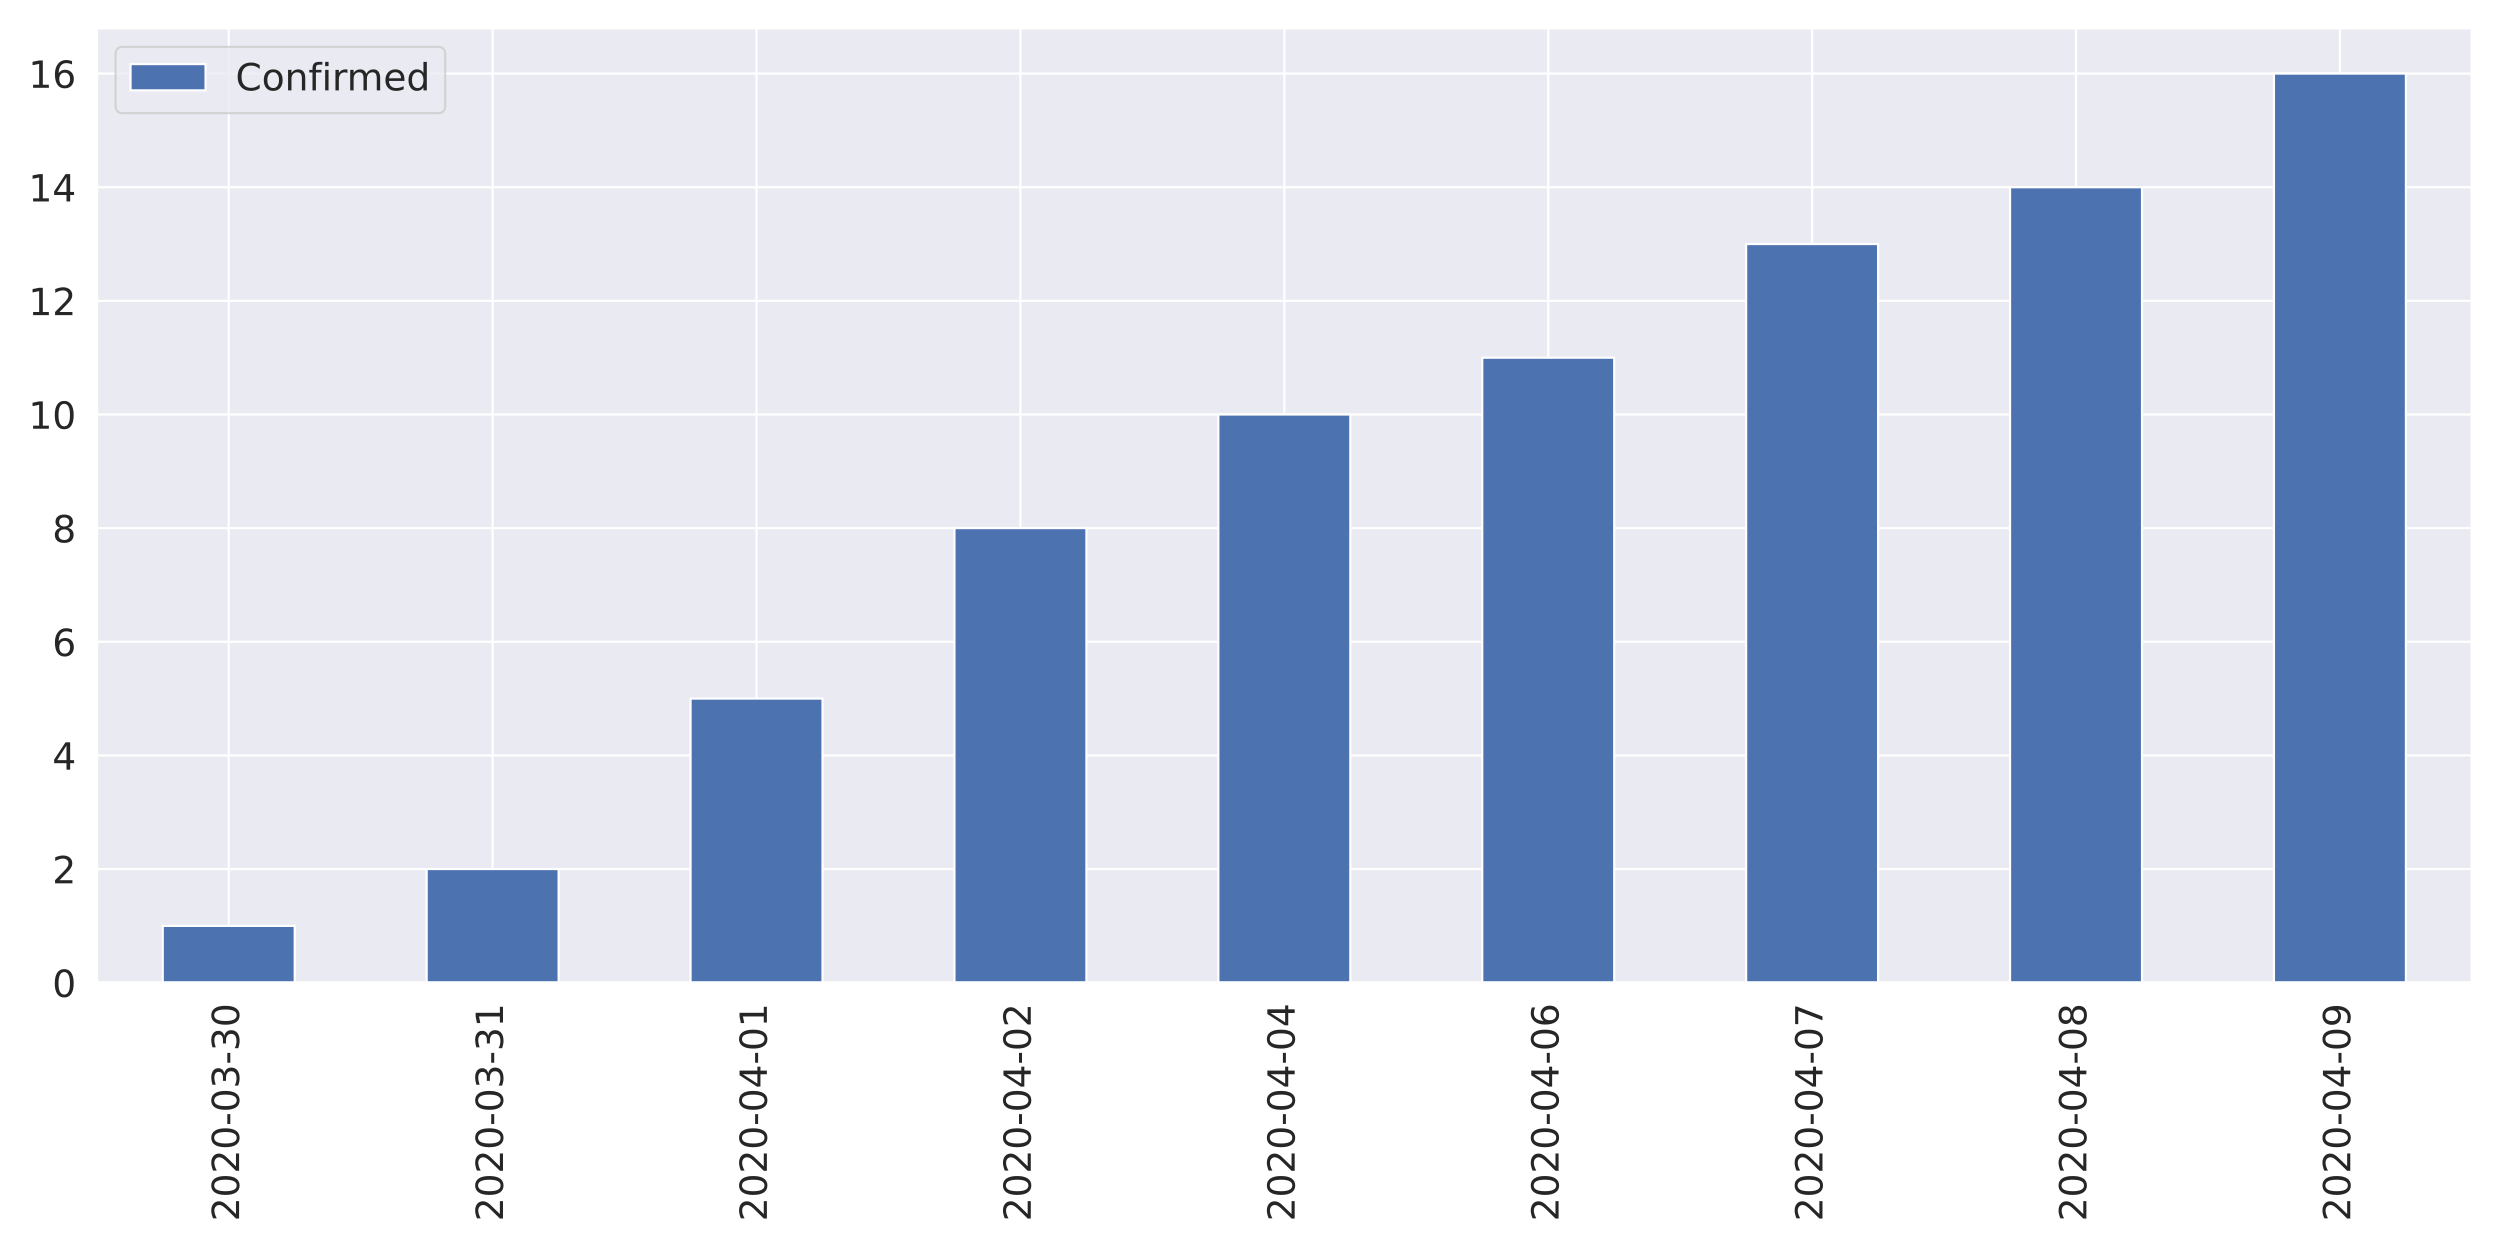
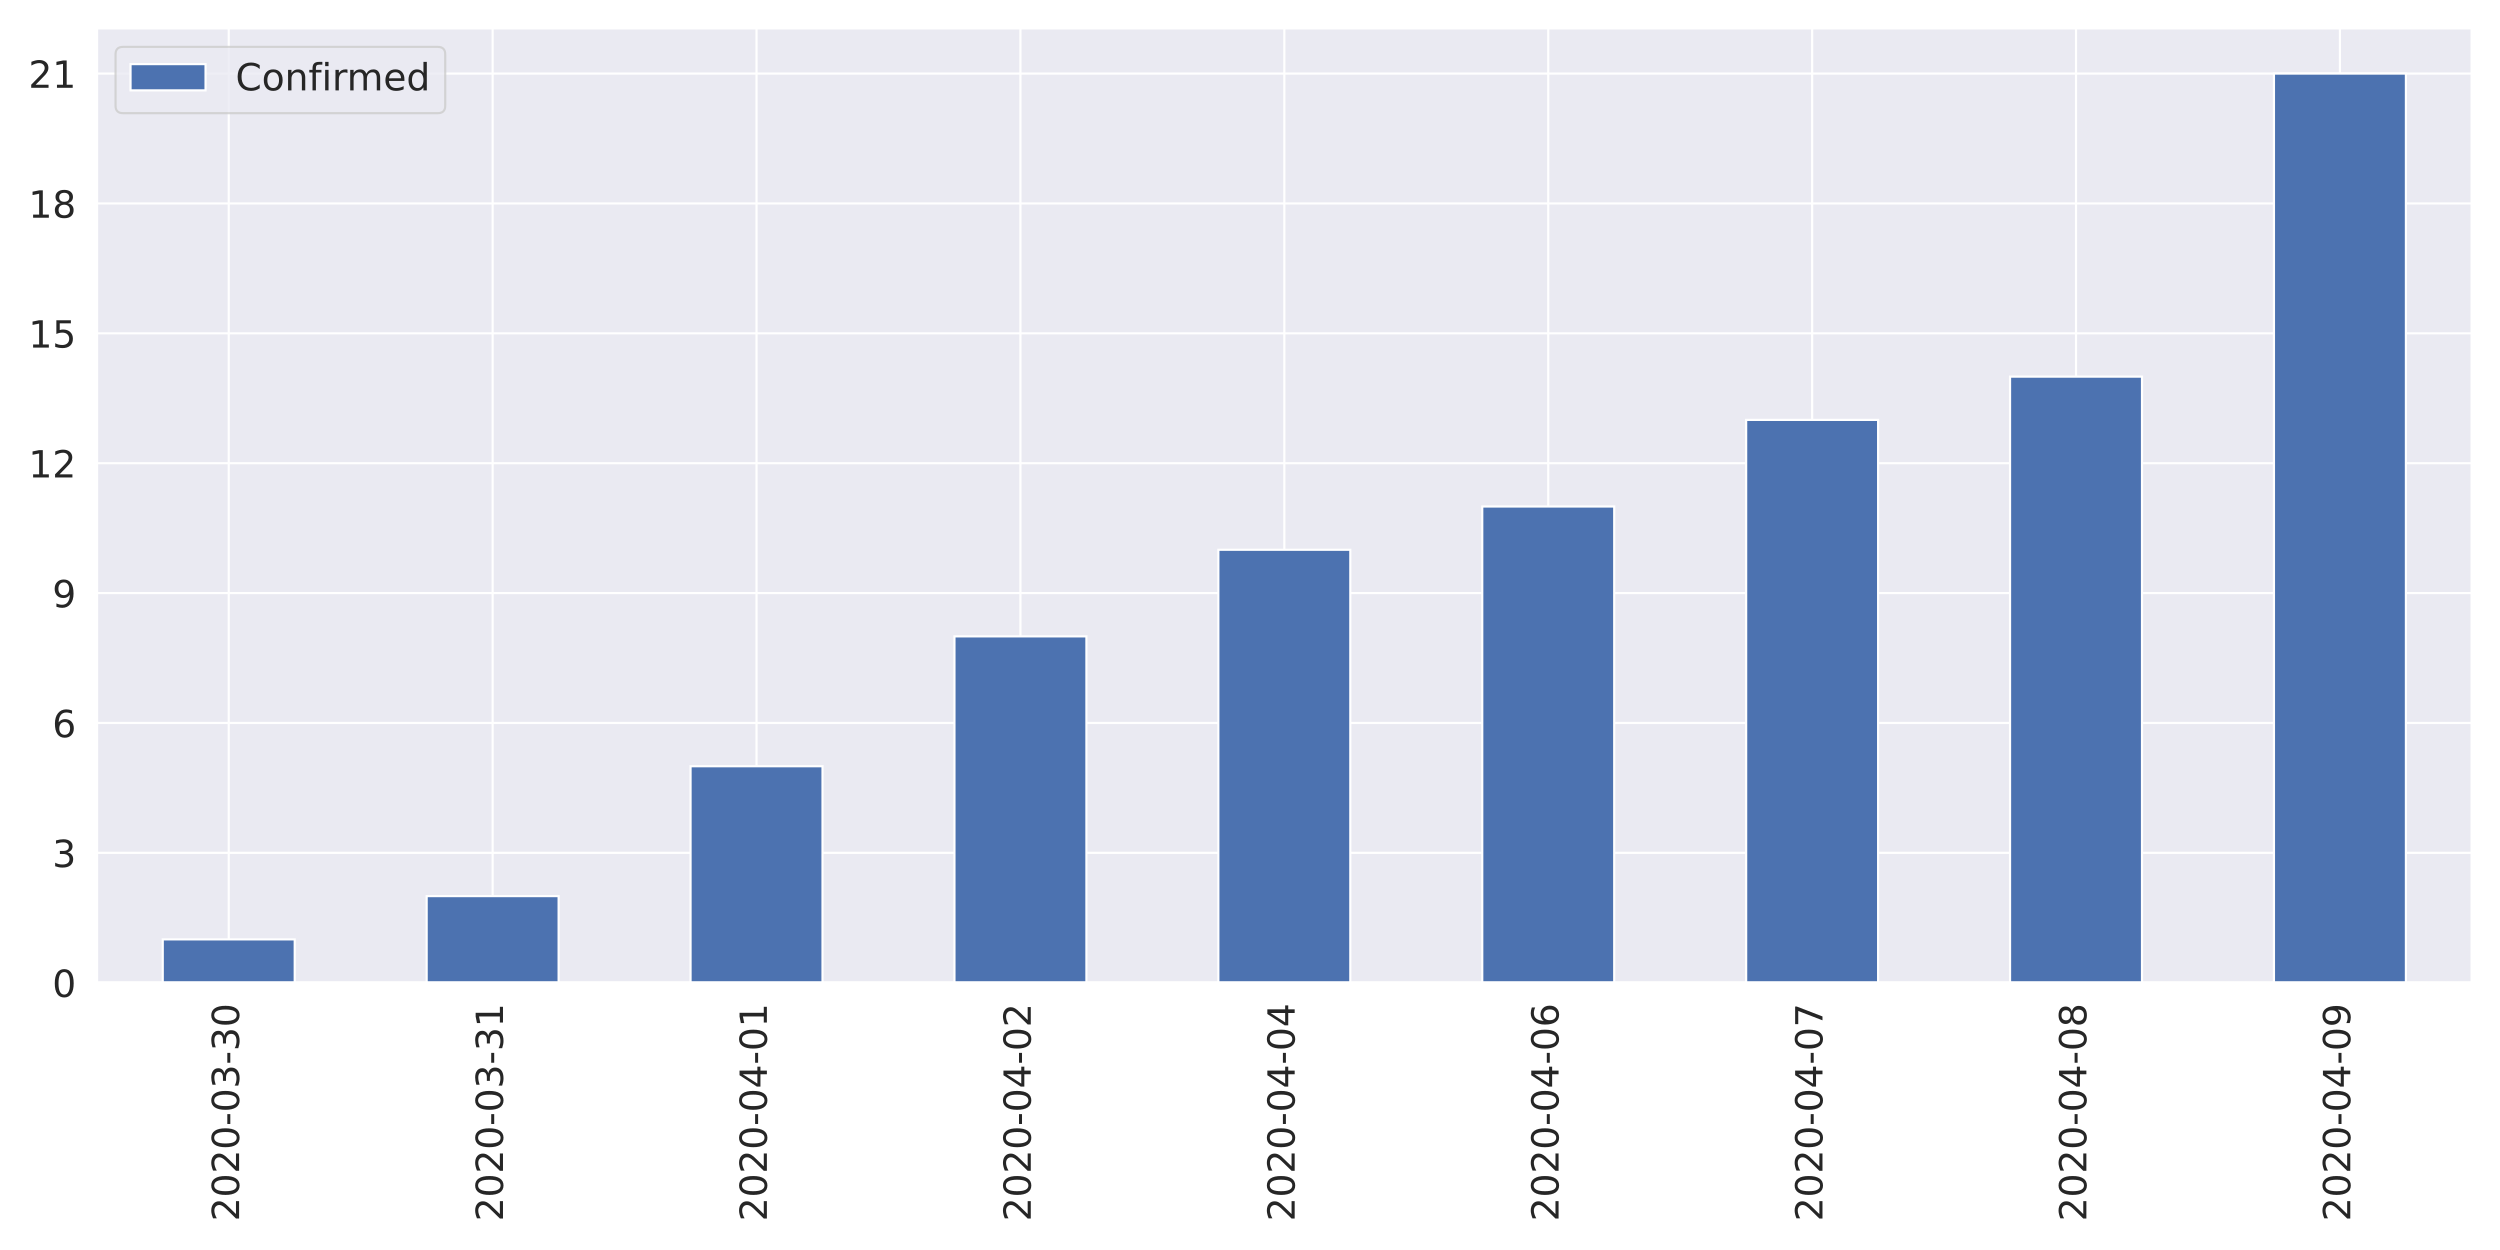
<svg xmlns="http://www.w3.org/2000/svg" xmlns:xlink="http://www.w3.org/1999/xlink" height="576pt" version="1.1" viewBox="0 0 1152 576" width="1152pt">
  <defs>
    <style type="text/css">
*{stroke-linecap:butt;stroke-linejoin:round;}
  </style>
  </defs>
  <g id="figure_1">
    <g id="patch_1">
      <path d="M 0 576  L 1152 576  L 1152 0  L 0 0  z " style="fill:#ffffff;" />
    </g>
    <g id="axes_1">
      <g id="patch_2">
        <path d="M 44.6 452.83  L 1139.04 452.83  L 1139.04 12.96  L 44.6 12.96  z " style="fill:#eaeaf2;" />
      </g>
      <g id="matplotlib.axis_1">
        <g id="xtick_1">
          <g id="line2d_1">
            <path clip-path="url(#pf73f8ee75b)" d="M 105.402 452.83  L 105.402 12.96  " style="fill:none;stroke:#ffffff;stroke-linecap:round;" />
          </g>
          <g id="text_1">
            <defs>
              <path d="M 19.188 8.297  L 53.609 8.297  L 53.609 0  L 7.328 0  L 7.328 8.297  Q 12.938 14.109 22.625 23.891  Q 32.328 33.688 34.812 36.531  Q 39.547 41.844 41.422 45.531  Q 43.312 49.219 43.312 52.781  Q 43.312 58.594 39.234 62.25  Q 35.156 65.922 28.609 65.922  Q 23.969 65.922 18.812 64.312  Q 13.672 62.703 7.812 59.422  L 7.812 69.391  Q 13.766 71.781 18.938 73  Q 24.125 74.219 28.422 74.219  Q 39.75 74.219 46.484 68.547  Q 53.219 62.891 53.219 53.422  Q 53.219 48.922 51.531 44.891  Q 49.859 40.875 45.406 35.406  Q 44.188 33.984 37.641 27.219  Q 31.109 20.453 19.188 8.297  z " id="DejaVuSans-50" />
              <path d="M 31.781 66.406  Q 24.172 66.406 20.328 58.906  Q 16.5 51.422 16.5 36.375  Q 16.5 21.391 20.328 13.891  Q 24.172 6.391 31.781 6.391  Q 39.453 6.391 43.281 13.891  Q 47.125 21.391 47.125 36.375  Q 47.125 51.422 43.281 58.906  Q 39.453 66.406 31.781 66.406  z M 31.781 74.219  Q 44.047 74.219 50.516 64.516  Q 56.984 54.828 56.984 36.375  Q 56.984 17.969 50.516 8.266  Q 44.047 -1.422 31.781 -1.422  Q 19.531 -1.422 13.062 8.266  Q 6.594 17.969 6.594 36.375  Q 6.594 54.828 13.062 64.516  Q 19.531 74.219 31.781 74.219  z " id="DejaVuSans-48" />
              <path d="M 4.891 31.391  L 31.203 31.391  L 31.203 23.391  L 4.891 23.391  z " id="DejaVuSans-45" />
              <path d="M 40.578 39.312  Q 47.656 37.797 51.625 33  Q 55.609 28.219 55.609 21.188  Q 55.609 10.406 48.188 4.484  Q 40.766 -1.422 27.094 -1.422  Q 22.516 -1.422 17.656 -0.516  Q 12.797 0.391 7.625 2.203  L 7.625 11.719  Q 11.719 9.328 16.594 8.109  Q 21.484 6.891 26.812 6.891  Q 36.078 6.891 40.938 10.547  Q 45.797 14.203 45.797 21.188  Q 45.797 27.641 41.281 31.266  Q 36.766 34.906 28.719 34.906  L 20.219 34.906  L 20.219 43.016  L 29.109 43.016  Q 36.375 43.016 40.234 45.922  Q 44.094 48.828 44.094 54.297  Q 44.094 59.906 40.109 62.906  Q 36.141 65.922 28.719 65.922  Q 24.656 65.922 20.016 65.031  Q 15.375 64.156 9.812 62.312  L 9.812 71.094  Q 15.438 72.656 20.344 73.438  Q 25.25 74.219 29.594 74.219  Q 40.828 74.219 47.359 69.109  Q 53.906 64.016 53.906 55.328  Q 53.906 49.266 50.438 45.094  Q 46.969 40.922 40.578 39.312  z " id="DejaVuSans-51" />
            </defs>
            <g style="fill:#262626;" transform="translate(110.1704 562.7538)rotate(-90)scale(0.1728 -0.1728)">
              <use xlink:href="#DejaVuSans-50" />
              <use x="63.623" xlink:href="#DejaVuSans-48" />
              <use x="127.246" xlink:href="#DejaVuSans-50" />
              <use x="190.869" xlink:href="#DejaVuSans-48" />
              <use x="254.492" xlink:href="#DejaVuSans-45" />
              <use x="290.576" xlink:href="#DejaVuSans-48" />
              <use x="354.199" xlink:href="#DejaVuSans-51" />
              <use x="417.822" xlink:href="#DejaVuSans-45" />
              <use x="453.906" xlink:href="#DejaVuSans-51" />
              <use x="517.529" xlink:href="#DejaVuSans-48" />
            </g>
          </g>
        </g>
        <g id="xtick_2">
          <g id="line2d_2">
            <path clip-path="url(#pf73f8ee75b)" d="M 227.007 452.83  L 227.007 12.96  " style="fill:none;stroke:#ffffff;stroke-linecap:round;" />
          </g>
          <g id="text_2">
            <defs>
              <path d="M 12.406 8.297  L 28.516 8.297  L 28.516 63.922  L 10.984 60.406  L 10.984 69.391  L 28.422 72.906  L 38.281 72.906  L 38.281 8.297  L 54.391 8.297  L 54.391 0  L 12.406 0  z " id="DejaVuSans-49" />
            </defs>
            <g style="fill:#262626;" transform="translate(231.7749 562.7538)rotate(-90)scale(0.1728 -0.1728)">
              <use xlink:href="#DejaVuSans-50" />
              <use x="63.623" xlink:href="#DejaVuSans-48" />
              <use x="127.246" xlink:href="#DejaVuSans-50" />
              <use x="190.869" xlink:href="#DejaVuSans-48" />
              <use x="254.492" xlink:href="#DejaVuSans-45" />
              <use x="290.576" xlink:href="#DejaVuSans-48" />
              <use x="354.199" xlink:href="#DejaVuSans-51" />
              <use x="417.822" xlink:href="#DejaVuSans-45" />
              <use x="453.906" xlink:href="#DejaVuSans-51" />
              <use x="517.529" xlink:href="#DejaVuSans-49" />
            </g>
          </g>
        </g>
        <g id="xtick_3">
          <g id="line2d_3">
            <path clip-path="url(#pf73f8ee75b)" d="M 348.611 452.83  L 348.611 12.96  " style="fill:none;stroke:#ffffff;stroke-linecap:round;" />
          </g>
          <g id="text_3">
            <defs>
              <path d="M 37.797 64.312  L 12.891 25.391  L 37.797 25.391  z M 35.203 72.906  L 47.609 72.906  L 47.609 25.391  L 58.016 25.391  L 58.016 17.188  L 47.609 17.188  L 47.609 0  L 37.797 0  L 37.797 17.188  L 4.891 17.188  L 4.891 26.703  z " id="DejaVuSans-52" />
            </defs>
            <g style="fill:#262626;" transform="translate(353.3793 562.7538)rotate(-90)scale(0.1728 -0.1728)">
              <use xlink:href="#DejaVuSans-50" />
              <use x="63.623" xlink:href="#DejaVuSans-48" />
              <use x="127.246" xlink:href="#DejaVuSans-50" />
              <use x="190.869" xlink:href="#DejaVuSans-48" />
              <use x="254.492" xlink:href="#DejaVuSans-45" />
              <use x="290.576" xlink:href="#DejaVuSans-48" />
              <use x="354.199" xlink:href="#DejaVuSans-52" />
              <use x="417.822" xlink:href="#DejaVuSans-45" />
              <use x="453.906" xlink:href="#DejaVuSans-48" />
              <use x="517.529" xlink:href="#DejaVuSans-49" />
            </g>
          </g>
        </g>
        <g id="xtick_4">
          <g id="line2d_4">
            <path clip-path="url(#pf73f8ee75b)" d="M 470.216 452.83  L 470.216 12.96  " style="fill:none;stroke:#ffffff;stroke-linecap:round;" />
          </g>
          <g id="text_4">
            <g style="fill:#262626;" transform="translate(474.9838 562.7538)rotate(-90)scale(0.1728 -0.1728)">
              <use xlink:href="#DejaVuSans-50" />
              <use x="63.623" xlink:href="#DejaVuSans-48" />
              <use x="127.246" xlink:href="#DejaVuSans-50" />
              <use x="190.869" xlink:href="#DejaVuSans-48" />
              <use x="254.492" xlink:href="#DejaVuSans-45" />
              <use x="290.576" xlink:href="#DejaVuSans-48" />
              <use x="354.199" xlink:href="#DejaVuSans-52" />
              <use x="417.822" xlink:href="#DejaVuSans-45" />
              <use x="453.906" xlink:href="#DejaVuSans-48" />
              <use x="517.529" xlink:href="#DejaVuSans-50" />
            </g>
          </g>
        </g>
        <g id="xtick_5">
          <g id="line2d_5">
            <path clip-path="url(#pf73f8ee75b)" d="M 591.82 452.83  L 591.82 12.96  " style="fill:none;stroke:#ffffff;stroke-linecap:round;" />
          </g>
          <g id="text_5">
            <g style="fill:#262626;" transform="translate(596.5882 562.7538)rotate(-90)scale(0.1728 -0.1728)">
              <use xlink:href="#DejaVuSans-50" />
              <use x="63.623" xlink:href="#DejaVuSans-48" />
              <use x="127.246" xlink:href="#DejaVuSans-50" />
              <use x="190.869" xlink:href="#DejaVuSans-48" />
              <use x="254.492" xlink:href="#DejaVuSans-45" />
              <use x="290.576" xlink:href="#DejaVuSans-48" />
              <use x="354.199" xlink:href="#DejaVuSans-52" />
              <use x="417.822" xlink:href="#DejaVuSans-45" />
              <use x="453.906" xlink:href="#DejaVuSans-48" />
              <use x="517.529" xlink:href="#DejaVuSans-52" />
            </g>
          </g>
        </g>
        <g id="xtick_6">
          <g id="line2d_6">
            <path clip-path="url(#pf73f8ee75b)" d="M 713.424 452.83  L 713.424 12.96  " style="fill:none;stroke:#ffffff;stroke-linecap:round;" />
          </g>
          <g id="text_6">
            <defs>
              <path d="M 33.016 40.375  Q 26.375 40.375 22.484 35.828  Q 18.609 31.297 18.609 23.391  Q 18.609 15.531 22.484 10.953  Q 26.375 6.391 33.016 6.391  Q 39.656 6.391 43.531 10.953  Q 47.406 15.531 47.406 23.391  Q 47.406 31.297 43.531 35.828  Q 39.656 40.375 33.016 40.375  z M 52.594 71.297  L 52.594 62.312  Q 48.875 64.062 45.094 64.984  Q 41.312 65.922 37.594 65.922  Q 27.828 65.922 22.672 59.328  Q 17.531 52.734 16.797 39.406  Q 19.672 43.656 24.016 45.922  Q 28.375 48.188 33.594 48.188  Q 44.578 48.188 50.953 41.516  Q 57.328 34.859 57.328 23.391  Q 57.328 12.156 50.688 5.359  Q 44.047 -1.422 33.016 -1.422  Q 20.359 -1.422 13.672 8.266  Q 6.984 17.969 6.984 36.375  Q 6.984 53.656 15.188 63.938  Q 23.391 74.219 37.203 74.219  Q 40.922 74.219 44.703 73.484  Q 48.484 72.75 52.594 71.297  z " id="DejaVuSans-54" />
            </defs>
            <g style="fill:#262626;" transform="translate(718.1926 562.7538)rotate(-90)scale(0.1728 -0.1728)">
              <use xlink:href="#DejaVuSans-50" />
              <use x="63.623" xlink:href="#DejaVuSans-48" />
              <use x="127.246" xlink:href="#DejaVuSans-50" />
              <use x="190.869" xlink:href="#DejaVuSans-48" />
              <use x="254.492" xlink:href="#DejaVuSans-45" />
              <use x="290.576" xlink:href="#DejaVuSans-48" />
              <use x="354.199" xlink:href="#DejaVuSans-52" />
              <use x="417.822" xlink:href="#DejaVuSans-45" />
              <use x="453.906" xlink:href="#DejaVuSans-48" />
              <use x="517.529" xlink:href="#DejaVuSans-54" />
            </g>
          </g>
        </g>
        <g id="xtick_7">
          <g id="line2d_7">
            <path clip-path="url(#pf73f8ee75b)" d="M 835.029 452.83  L 835.029 12.96  " style="fill:none;stroke:#ffffff;stroke-linecap:round;" />
          </g>
          <g id="text_7">
            <defs>
              <path d="M 8.203 72.906  L 55.078 72.906  L 55.078 68.703  L 28.609 0  L 18.312 0  L 43.219 64.594  L 8.203 64.594  z " id="DejaVuSans-55" />
            </defs>
            <g style="fill:#262626;" transform="translate(839.7971 562.7538)rotate(-90)scale(0.1728 -0.1728)">
              <use xlink:href="#DejaVuSans-50" />
              <use x="63.623" xlink:href="#DejaVuSans-48" />
              <use x="127.246" xlink:href="#DejaVuSans-50" />
              <use x="190.869" xlink:href="#DejaVuSans-48" />
              <use x="254.492" xlink:href="#DejaVuSans-45" />
              <use x="290.576" xlink:href="#DejaVuSans-48" />
              <use x="354.199" xlink:href="#DejaVuSans-52" />
              <use x="417.822" xlink:href="#DejaVuSans-45" />
              <use x="453.906" xlink:href="#DejaVuSans-48" />
              <use x="517.529" xlink:href="#DejaVuSans-55" />
            </g>
          </g>
        </g>
        <g id="xtick_8">
          <g id="line2d_8">
            <path clip-path="url(#pf73f8ee75b)" d="M 956.633 452.83  L 956.633 12.96  " style="fill:none;stroke:#ffffff;stroke-linecap:round;" />
          </g>
          <g id="text_8">
            <defs>
              <path d="M 31.781 34.625  Q 24.75 34.625 20.719 30.859  Q 16.703 27.094 16.703 20.516  Q 16.703 13.922 20.719 10.156  Q 24.75 6.391 31.781 6.391  Q 38.812 6.391 42.859 10.172  Q 46.922 13.969 46.922 20.516  Q 46.922 27.094 42.891 30.859  Q 38.875 34.625 31.781 34.625  z M 21.922 38.812  Q 15.578 40.375 12.031 44.719  Q 8.5 49.078 8.5 55.328  Q 8.5 64.062 14.719 69.141  Q 20.953 74.219 31.781 74.219  Q 42.672 74.219 48.875 69.141  Q 55.078 64.062 55.078 55.328  Q 55.078 49.078 51.531 44.719  Q 48 40.375 41.703 38.812  Q 48.828 37.156 52.797 32.312  Q 56.781 27.484 56.781 20.516  Q 56.781 9.906 50.312 4.234  Q 43.844 -1.422 31.781 -1.422  Q 19.734 -1.422 13.25 4.234  Q 6.781 9.906 6.781 20.516  Q 6.781 27.484 10.781 32.312  Q 14.797 37.156 21.922 38.812  z M 18.312 54.391  Q 18.312 48.734 21.844 45.562  Q 25.391 42.391 31.781 42.391  Q 38.141 42.391 41.719 45.562  Q 45.312 48.734 45.312 54.391  Q 45.312 60.062 41.719 63.234  Q 38.141 66.406 31.781 66.406  Q 25.391 66.406 21.844 63.234  Q 18.312 60.062 18.312 54.391  z " id="DejaVuSans-56" />
            </defs>
            <g style="fill:#262626;" transform="translate(961.4015 562.7538)rotate(-90)scale(0.1728 -0.1728)">
              <use xlink:href="#DejaVuSans-50" />
              <use x="63.623" xlink:href="#DejaVuSans-48" />
              <use x="127.246" xlink:href="#DejaVuSans-50" />
              <use x="190.869" xlink:href="#DejaVuSans-48" />
              <use x="254.492" xlink:href="#DejaVuSans-45" />
              <use x="290.576" xlink:href="#DejaVuSans-48" />
              <use x="354.199" xlink:href="#DejaVuSans-52" />
              <use x="417.822" xlink:href="#DejaVuSans-45" />
              <use x="453.906" xlink:href="#DejaVuSans-48" />
              <use x="517.529" xlink:href="#DejaVuSans-56" />
            </g>
          </g>
        </g>
        <g id="xtick_9">
          <g id="line2d_9">
            <path clip-path="url(#pf73f8ee75b)" d="M 1078.238 452.83  L 1078.238 12.96  " style="fill:none;stroke:#ffffff;stroke-linecap:round;" />
          </g>
          <g id="text_9">
            <defs>
              <path d="M 10.984 1.516  L 10.984 10.5  Q 14.703 8.734 18.5 7.812  Q 22.312 6.891 25.984 6.891  Q 35.75 6.891 40.891 13.453  Q 46.047 20.016 46.781 33.406  Q 43.953 29.203 39.594 26.953  Q 35.25 24.703 29.984 24.703  Q 19.047 24.703 12.672 31.312  Q 6.297 37.938 6.297 49.422  Q 6.297 60.641 12.938 67.422  Q 19.578 74.219 30.609 74.219  Q 43.266 74.219 49.922 64.516  Q 56.594 54.828 56.594 36.375  Q 56.594 19.141 48.406 8.859  Q 40.234 -1.422 26.422 -1.422  Q 22.703 -1.422 18.891 -0.688  Q 15.094 0.047 10.984 1.516  z M 30.609 32.422  Q 37.25 32.422 41.125 36.953  Q 45.016 41.5 45.016 49.422  Q 45.016 57.281 41.125 61.844  Q 37.25 66.406 30.609 66.406  Q 23.969 66.406 20.094 61.844  Q 16.219 57.281 16.219 49.422  Q 16.219 41.5 20.094 36.953  Q 23.969 32.422 30.609 32.422  z " id="DejaVuSans-57" />
            </defs>
            <g style="fill:#262626;" transform="translate(1083.006 562.7538)rotate(-90)scale(0.1728 -0.1728)">
              <use xlink:href="#DejaVuSans-50" />
              <use x="63.623" xlink:href="#DejaVuSans-48" />
              <use x="127.246" xlink:href="#DejaVuSans-50" />
              <use x="190.869" xlink:href="#DejaVuSans-48" />
              <use x="254.492" xlink:href="#DejaVuSans-45" />
              <use x="290.576" xlink:href="#DejaVuSans-48" />
              <use x="354.199" xlink:href="#DejaVuSans-52" />
              <use x="417.822" xlink:href="#DejaVuSans-45" />
              <use x="453.906" xlink:href="#DejaVuSans-48" />
              <use x="517.529" xlink:href="#DejaVuSans-57" />
            </g>
          </g>
        </g>
      </g>
      <g id="matplotlib.axis_2">
        <g id="ytick_1">
          <g id="line2d_10">
            <path clip-path="url(#pf73f8ee75b)" d="M 44.6 452.83  L 1139.04 452.83  " style="fill:none;stroke:#ffffff;stroke-linecap:round;" />
          </g>
          <g id="text_10">
            <g style="fill:#262626;" transform="translate(24.1056 459.3951)scale(0.1728 -0.1728)">
              <use xlink:href="#DejaVuSans-48" />
            </g>
          </g>
        </g>
        <g id="ytick_2">
          <g id="line2d_11">
-             <path clip-path="url(#pf73f8ee75b)" d="M 44.6 400.465  L 1139.04 400.465  " style="fill:none;stroke:#ffffff;stroke-linecap:round;" />
+             <path clip-path="url(#pf73f8ee75b)" d="M 44.6 392.984  L 1139.04 392.984  " style="fill:none;stroke:#ffffff;stroke-linecap:round;" />
          </g>
          <g id="text_11">
-             <g style="fill:#262626;" transform="translate(24.1056 407.0296)scale(0.1728 -0.1728)">
-               <use xlink:href="#DejaVuSans-50" />
+             <g style="fill:#262626;" transform="translate(24.1056 399.5488)scale(0.1728 -0.1728)">
+               <use xlink:href="#DejaVuSans-51" />
            </g>
          </g>
        </g>
        <g id="ytick_3">
          <g id="line2d_12">
-             <path clip-path="url(#pf73f8ee75b)" d="M 44.6 348.099  L 1139.04 348.099  " style="fill:none;stroke:#ffffff;stroke-linecap:round;" />
+             <path clip-path="url(#pf73f8ee75b)" d="M 44.6 333.137  L 1139.04 333.137  " style="fill:none;stroke:#ffffff;stroke-linecap:round;" />
          </g>
          <g id="text_12">
-             <g style="fill:#262626;" transform="translate(24.1056 354.6641)scale(0.1728 -0.1728)">
-               <use xlink:href="#DejaVuSans-52" />
+             <g style="fill:#262626;" transform="translate(24.1056 339.7025)scale(0.1728 -0.1728)">
+               <use xlink:href="#DejaVuSans-54" />
            </g>
          </g>
        </g>
        <g id="ytick_4">
          <g id="line2d_13">
-             <path clip-path="url(#pf73f8ee75b)" d="M 44.6 295.734  L 1139.04 295.734  " style="fill:none;stroke:#ffffff;stroke-linecap:round;" />
+             <path clip-path="url(#pf73f8ee75b)" d="M 44.6 273.291  L 1139.04 273.291  " style="fill:none;stroke:#ffffff;stroke-linecap:round;" />
          </g>
          <g id="text_13">
-             <g style="fill:#262626;" transform="translate(24.1056 302.2986)scale(0.1728 -0.1728)">
-               <use xlink:href="#DejaVuSans-54" />
+             <g style="fill:#262626;" transform="translate(24.1056 279.8563)scale(0.1728 -0.1728)">
+               <use xlink:href="#DejaVuSans-57" />
            </g>
          </g>
        </g>
        <g id="ytick_5">
          <g id="line2d_14">
-             <path clip-path="url(#pf73f8ee75b)" d="M 44.6 243.368  L 1139.04 243.368  " style="fill:none;stroke:#ffffff;stroke-linecap:round;" />
+             <path clip-path="url(#pf73f8ee75b)" d="M 44.6 213.445  L 1139.04 213.445  " style="fill:none;stroke:#ffffff;stroke-linecap:round;" />
          </g>
          <g id="text_14">
-             <g style="fill:#262626;" transform="translate(24.1056 249.9331)scale(0.1728 -0.1728)">
-               <use xlink:href="#DejaVuSans-56" />
+             <g style="fill:#262626;" transform="translate(13.1112 220.01)scale(0.1728 -0.1728)">
+               <use xlink:href="#DejaVuSans-49" />
+               <use x="63.623" xlink:href="#DejaVuSans-50" />
            </g>
          </g>
        </g>
        <g id="ytick_6">
          <g id="line2d_15">
-             <path clip-path="url(#pf73f8ee75b)" d="M 44.6 191.003  L 1139.04 191.003  " style="fill:none;stroke:#ffffff;stroke-linecap:round;" />
+             <path clip-path="url(#pf73f8ee75b)" d="M 44.6 153.599  L 1139.04 153.599  " style="fill:none;stroke:#ffffff;stroke-linecap:round;" />
          </g>
          <g id="text_15">
-             <g style="fill:#262626;" transform="translate(13.1112 197.5677)scale(0.1728 -0.1728)">
+             <defs>
+               <path d="M 10.797 72.906  L 49.516 72.906  L 49.516 64.594  L 19.828 64.594  L 19.828 46.734  Q 21.969 47.469 24.109 47.828  Q 26.266 48.188 28.422 48.188  Q 40.625 48.188 47.75 41.5  Q 54.891 34.812 54.891 23.391  Q 54.891 11.625 47.562 5.094  Q 40.234 -1.422 26.906 -1.422  Q 22.312 -1.422 17.547 -0.641  Q 12.797 0.141 7.719 1.703  L 7.719 11.625  Q 12.109 9.234 16.797 8.062  Q 21.484 6.891 26.703 6.891  Q 35.156 6.891 40.078 11.328  Q 45.016 15.766 45.016 23.391  Q 45.016 31 40.078 35.438  Q 35.156 39.891 26.703 39.891  Q 22.75 39.891 18.812 39.016  Q 14.891 38.141 10.797 36.281  z " id="DejaVuSans-53" />
+             </defs>
+             <g style="fill:#262626;" transform="translate(13.1112 160.1638)scale(0.1728 -0.1728)">
              <use xlink:href="#DejaVuSans-49" />
-               <use x="63.623" xlink:href="#DejaVuSans-48" />
+               <use x="63.623" xlink:href="#DejaVuSans-53" />
            </g>
          </g>
        </g>
        <g id="ytick_7">
          <g id="line2d_16">
-             <path clip-path="url(#pf73f8ee75b)" d="M 44.6 138.637  L 1139.04 138.637  " style="fill:none;stroke:#ffffff;stroke-linecap:round;" />
+             <path clip-path="url(#pf73f8ee75b)" d="M 44.6 93.752  L 1139.04 93.752  " style="fill:none;stroke:#ffffff;stroke-linecap:round;" />
          </g>
          <g id="text_16">
-             <g style="fill:#262626;" transform="translate(13.1112 145.2022)scale(0.1728 -0.1728)">
+             <g style="fill:#262626;" transform="translate(13.1112 100.3175)scale(0.1728 -0.1728)">
              <use xlink:href="#DejaVuSans-49" />
-               <use x="63.623" xlink:href="#DejaVuSans-50" />
+               <use x="63.623" xlink:href="#DejaVuSans-56" />
            </g>
          </g>
        </g>
        <g id="ytick_8">
          <g id="line2d_17">
-             <path clip-path="url(#pf73f8ee75b)" d="M 44.6 86.272  L 1139.04 86.272  " style="fill:none;stroke:#ffffff;stroke-linecap:round;" />
+             <path clip-path="url(#pf73f8ee75b)" d="M 44.6 33.906  L 1139.04 33.906  " style="fill:none;stroke:#ffffff;stroke-linecap:round;" />
          </g>
          <g id="text_17">
-             <g style="fill:#262626;" transform="translate(13.1112 92.83672)scale(0.1728 -0.1728)">
-               <use xlink:href="#DejaVuSans-49" />
-               <use x="63.623" xlink:href="#DejaVuSans-52" />
-             </g>
-           </g>
-         </g>
-         <g id="ytick_9">
-           <g id="line2d_18">
-             <path clip-path="url(#pf73f8ee75b)" d="M 44.6 33.906  L 1139.04 33.906  " style="fill:none;stroke:#ffffff;stroke-linecap:round;" />
-           </g>
-           <g id="text_18">
            <g style="fill:#262626;" transform="translate(13.1112 40.47124)scale(0.1728 -0.1728)">
-               <use xlink:href="#DejaVuSans-49" />
-               <use x="63.623" xlink:href="#DejaVuSans-54" />
+               <use xlink:href="#DejaVuSans-50" />
+               <use x="63.623" xlink:href="#DejaVuSans-49" />
            </g>
          </g>
        </g>
      </g>
      <g id="patch_3">
-         <path clip-path="url(#pf73f8ee75b)" d="M 75.001 452.83  L 135.803 452.83  L 135.803 426.647  L 75.001 426.647  z " style="fill:#4c72b0;stroke:#ffffff;stroke-linejoin:miter;" />
+         <path clip-path="url(#pf73f8ee75b)" d="M 75.001 452.83  L 135.803 452.83  L 135.803 432.881  L 75.001 432.881  z " style="fill:#4c72b0;stroke:#ffffff;stroke-linejoin:miter;" />
      </g>
      <g id="patch_4">
-         <path clip-path="url(#pf73f8ee75b)" d="M 196.606 452.83  L 257.408 452.83  L 257.408 400.465  L 196.606 400.465  z " style="fill:#4c72b0;stroke:#ffffff;stroke-linejoin:miter;" />
+         <path clip-path="url(#pf73f8ee75b)" d="M 196.606 452.83  L 257.408 452.83  L 257.408 412.932  L 196.606 412.932  z " style="fill:#4c72b0;stroke:#ffffff;stroke-linejoin:miter;" />
      </g>
      <g id="patch_5">
-         <path clip-path="url(#pf73f8ee75b)" d="M 318.21 452.83  L 379.012 452.83  L 379.012 321.916  L 318.21 321.916  z " style="fill:#4c72b0;stroke:#ffffff;stroke-linejoin:miter;" />
+         <path clip-path="url(#pf73f8ee75b)" d="M 318.21 452.83  L 379.012 452.83  L 379.012 353.086  L 318.21 353.086  z " style="fill:#4c72b0;stroke:#ffffff;stroke-linejoin:miter;" />
      </g>
      <g id="patch_6">
-         <path clip-path="url(#pf73f8ee75b)" d="M 439.814 452.83  L 500.617 452.83  L 500.617 243.368  L 439.814 243.368  z " style="fill:#4c72b0;stroke:#ffffff;stroke-linejoin:miter;" />
+         <path clip-path="url(#pf73f8ee75b)" d="M 439.814 452.83  L 500.617 452.83  L 500.617 293.24  L 439.814 293.24  z " style="fill:#4c72b0;stroke:#ffffff;stroke-linejoin:miter;" />
      </g>
      <g id="patch_7">
-         <path clip-path="url(#pf73f8ee75b)" d="M 561.419 452.83  L 622.221 452.83  L 622.221 191.003  L 561.419 191.003  z " style="fill:#4c72b0;stroke:#ffffff;stroke-linejoin:miter;" />
+         <path clip-path="url(#pf73f8ee75b)" d="M 561.419 452.83  L 622.221 452.83  L 622.221 253.342  L 561.419 253.342  z " style="fill:#4c72b0;stroke:#ffffff;stroke-linejoin:miter;" />
      </g>
      <g id="patch_8">
-         <path clip-path="url(#pf73f8ee75b)" d="M 683.023 452.83  L 743.826 452.83  L 743.826 164.82  L 683.023 164.82  z " style="fill:#4c72b0;stroke:#ffffff;stroke-linejoin:miter;" />
+         <path clip-path="url(#pf73f8ee75b)" d="M 683.023 452.83  L 743.826 452.83  L 743.826 233.394  L 683.023 233.394  z " style="fill:#4c72b0;stroke:#ffffff;stroke-linejoin:miter;" />
      </g>
      <g id="patch_9">
-         <path clip-path="url(#pf73f8ee75b)" d="M 804.628 452.83  L 865.43 452.83  L 865.43 112.454  L 804.628 112.454  z " style="fill:#4c72b0;stroke:#ffffff;stroke-linejoin:miter;" />
+         <path clip-path="url(#pf73f8ee75b)" d="M 804.628 452.83  L 865.43 452.83  L 865.43 193.496  L 804.628 193.496  z " style="fill:#4c72b0;stroke:#ffffff;stroke-linejoin:miter;" />
      </g>
      <g id="patch_10">
-         <path clip-path="url(#pf73f8ee75b)" d="M 926.232 452.83  L 987.034 452.83  L 987.034 86.272  L 926.232 86.272  z " style="fill:#4c72b0;stroke:#ffffff;stroke-linejoin:miter;" />
+         <path clip-path="url(#pf73f8ee75b)" d="M 926.232 452.83  L 987.034 452.83  L 987.034 173.547  L 926.232 173.547  z " style="fill:#4c72b0;stroke:#ffffff;stroke-linejoin:miter;" />
      </g>
      <g id="patch_11">
        <path clip-path="url(#pf73f8ee75b)" d="M 1047.837 452.83  L 1108.639 452.83  L 1108.639 33.906  L 1047.837 33.906  z " style="fill:#4c72b0;stroke:#ffffff;stroke-linejoin:miter;" />
      </g>
      <g id="patch_12">
        <path d="M 44.6 452.83  L 44.6 12.96  " style="fill:none;stroke:#ffffff;stroke-linecap:square;stroke-linejoin:miter;stroke-width:1.25;" />
      </g>
      <g id="patch_13">
        <path d="M 1139.04 452.83  L 1139.04 12.96  " style="fill:none;stroke:#ffffff;stroke-linecap:square;stroke-linejoin:miter;stroke-width:1.25;" />
      </g>
      <g id="patch_14">
        <path d="M 44.6 452.83  L 1139.04 452.83  " style="fill:none;stroke:#ffffff;stroke-linecap:square;stroke-linejoin:miter;stroke-width:1.25;" />
      </g>
      <g id="patch_15">
        <path d="M 44.6 12.96  L 1139.04 12.96  " style="fill:none;stroke:#ffffff;stroke-linecap:square;stroke-linejoin:miter;stroke-width:1.25;" />
      </g>
      <g id="legend_1">
        <g id="patch_16">
          <path d="M 56.696 52.148  L 201.702 52.148  Q 205.158 52.148 205.158 48.692  L 205.158 25.056  Q 205.158 21.6 201.702 21.6  L 56.696 21.6  Q 53.24 21.6 53.24 25.056  L 53.24 48.692  Q 53.24 52.148 56.696 52.148  z " style="fill:#eaeaf2;opacity:0.8;stroke:#cccccc;stroke-linejoin:miter;" />
        </g>
        <g id="patch_17">
          <path d="M 60.152 41.642  L 94.712 41.642  L 94.712 29.546  L 60.152 29.546  z " style="fill:#4c72b0;stroke:#ffffff;stroke-linejoin:miter;" />
        </g>
-         <g id="text_19">
+         <g id="text_18">
          <defs>
            <path d="M 64.406 67.281  L 64.406 56.891  Q 59.422 61.531 53.781 63.812  Q 48.141 66.109 41.797 66.109  Q 29.297 66.109 22.656 58.469  Q 16.016 50.828 16.016 36.375  Q 16.016 21.969 22.656 14.328  Q 29.297 6.688 41.797 6.688  Q 48.141 6.688 53.781 8.984  Q 59.422 11.281 64.406 15.922  L 64.406 5.609  Q 59.234 2.094 53.438 0.328  Q 47.656 -1.422 41.219 -1.422  Q 24.656 -1.422 15.125 8.703  Q 5.609 18.844 5.609 36.375  Q 5.609 53.953 15.125 64.078  Q 24.656 74.219 41.219 74.219  Q 47.75 74.219 53.531 72.484  Q 59.328 70.75 64.406 67.281  z " id="DejaVuSans-67" />
            <path d="M 30.609 48.391  Q 23.391 48.391 19.188 42.75  Q 14.984 37.109 14.984 27.297  Q 14.984 17.484 19.156 11.844  Q 23.344 6.203 30.609 6.203  Q 37.797 6.203 41.984 11.859  Q 46.188 17.531 46.188 27.297  Q 46.188 37.016 41.984 42.703  Q 37.797 48.391 30.609 48.391  z M 30.609 56  Q 42.328 56 49.016 48.375  Q 55.719 40.766 55.719 27.297  Q 55.719 13.875 49.016 6.219  Q 42.328 -1.422 30.609 -1.422  Q 18.844 -1.422 12.172 6.219  Q 5.516 13.875 5.516 27.297  Q 5.516 40.766 12.172 48.375  Q 18.844 56 30.609 56  z " id="DejaVuSans-111" />
            <path d="M 54.891 33.016  L 54.891 0  L 45.906 0  L 45.906 32.719  Q 45.906 40.484 42.875 44.328  Q 39.844 48.188 33.797 48.188  Q 26.516 48.188 22.312 43.547  Q 18.109 38.922 18.109 30.906  L 18.109 0  L 9.078 0  L 9.078 54.688  L 18.109 54.688  L 18.109 46.188  Q 21.344 51.125 25.703 53.562  Q 30.078 56 35.797 56  Q 45.219 56 50.047 50.172  Q 54.891 44.344 54.891 33.016  z " id="DejaVuSans-110" />
            <path d="M 37.109 75.984  L 37.109 68.5  L 28.516 68.5  Q 23.688 68.5 21.797 66.547  Q 19.922 64.594 19.922 59.516  L 19.922 54.688  L 34.719 54.688  L 34.719 47.703  L 19.922 47.703  L 19.922 0  L 10.891 0  L 10.891 47.703  L 2.297 47.703  L 2.297 54.688  L 10.891 54.688  L 10.891 58.5  Q 10.891 67.625 15.141 71.797  Q 19.391 75.984 28.609 75.984  z " id="DejaVuSans-102" />
            <path d="M 9.422 54.688  L 18.406 54.688  L 18.406 0  L 9.422 0  z M 9.422 75.984  L 18.406 75.984  L 18.406 64.594  L 9.422 64.594  z " id="DejaVuSans-105" />
            <path d="M 41.109 46.297  Q 39.594 47.172 37.812 47.578  Q 36.031 48 33.891 48  Q 26.266 48 22.188 43.047  Q 18.109 38.094 18.109 28.812  L 18.109 0  L 9.078 0  L 9.078 54.688  L 18.109 54.688  L 18.109 46.188  Q 20.953 51.172 25.484 53.578  Q 30.031 56 36.531 56  Q 37.453 56 38.578 55.875  Q 39.703 55.766 41.062 55.516  z " id="DejaVuSans-114" />
            <path d="M 52 44.188  Q 55.375 50.25 60.062 53.125  Q 64.75 56 71.094 56  Q 79.641 56 84.281 50.016  Q 88.922 44.047 88.922 33.016  L 88.922 0  L 79.891 0  L 79.891 32.719  Q 79.891 40.578 77.094 44.375  Q 74.312 48.188 68.609 48.188  Q 61.625 48.188 57.562 43.547  Q 53.516 38.922 53.516 30.906  L 53.516 0  L 44.484 0  L 44.484 32.719  Q 44.484 40.625 41.703 44.406  Q 38.922 48.188 33.109 48.188  Q 26.219 48.188 22.156 43.531  Q 18.109 38.875 18.109 30.906  L 18.109 0  L 9.078 0  L 9.078 54.688  L 18.109 54.688  L 18.109 46.188  Q 21.188 51.219 25.484 53.609  Q 29.781 56 35.688 56  Q 41.656 56 45.828 52.969  Q 50 49.953 52 44.188  z " id="DejaVuSans-109" />
            <path d="M 56.203 29.594  L 56.203 25.203  L 14.891 25.203  Q 15.484 15.922 20.484 11.062  Q 25.484 6.203 34.422 6.203  Q 39.594 6.203 44.453 7.469  Q 49.312 8.734 54.109 11.281  L 54.109 2.781  Q 49.266 0.734 44.188 -0.344  Q 39.109 -1.422 33.891 -1.422  Q 20.797 -1.422 13.156 6.188  Q 5.516 13.812 5.516 26.812  Q 5.516 40.234 12.766 48.109  Q 20.016 56 32.328 56  Q 43.359 56 49.781 48.891  Q 56.203 41.797 56.203 29.594  z M 47.219 32.234  Q 47.125 39.594 43.094 43.984  Q 39.062 48.391 32.422 48.391  Q 24.906 48.391 20.391 44.141  Q 15.875 39.891 15.188 32.172  z " id="DejaVuSans-101" />
            <path d="M 45.406 46.391  L 45.406 75.984  L 54.391 75.984  L 54.391 0  L 45.406 0  L 45.406 8.203  Q 42.578 3.328 38.25 0.953  Q 33.938 -1.422 27.875 -1.422  Q 17.969 -1.422 11.734 6.484  Q 5.516 14.406 5.516 27.297  Q 5.516 40.188 11.734 48.094  Q 17.969 56 27.875 56  Q 33.938 56 38.25 53.625  Q 42.578 51.266 45.406 46.391  z M 14.797 27.297  Q 14.797 17.391 18.875 11.75  Q 22.953 6.109 30.078 6.109  Q 37.203 6.109 41.297 11.75  Q 45.406 17.391 45.406 27.297  Q 45.406 37.203 41.297 42.844  Q 37.203 48.484 30.078 48.484  Q 22.953 48.484 18.875 42.844  Q 14.797 37.203 14.797 27.297  z " id="DejaVuSans-100" />
          </defs>
          <g style="fill:#262626;" transform="translate(108.536 41.6421)scale(0.1728 -0.1728)">
            <use xlink:href="#DejaVuSans-67" />
            <use x="69.824" xlink:href="#DejaVuSans-111" />
            <use x="131.006" xlink:href="#DejaVuSans-110" />
            <use x="194.385" xlink:href="#DejaVuSans-102" />
            <use x="229.59" xlink:href="#DejaVuSans-105" />
            <use x="257.373" xlink:href="#DejaVuSans-114" />
            <use x="296.736" xlink:href="#DejaVuSans-109" />
            <use x="394.148" xlink:href="#DejaVuSans-101" />
            <use x="455.672" xlink:href="#DejaVuSans-100" />
          </g>
        </g>
      </g>
    </g>
  </g>
  <defs>
    <clipPath id="pf73f8ee75b">
      <rect height="439.87" width="1094.44" x="44.6" y="12.96" />
    </clipPath>
  </defs>
</svg>
